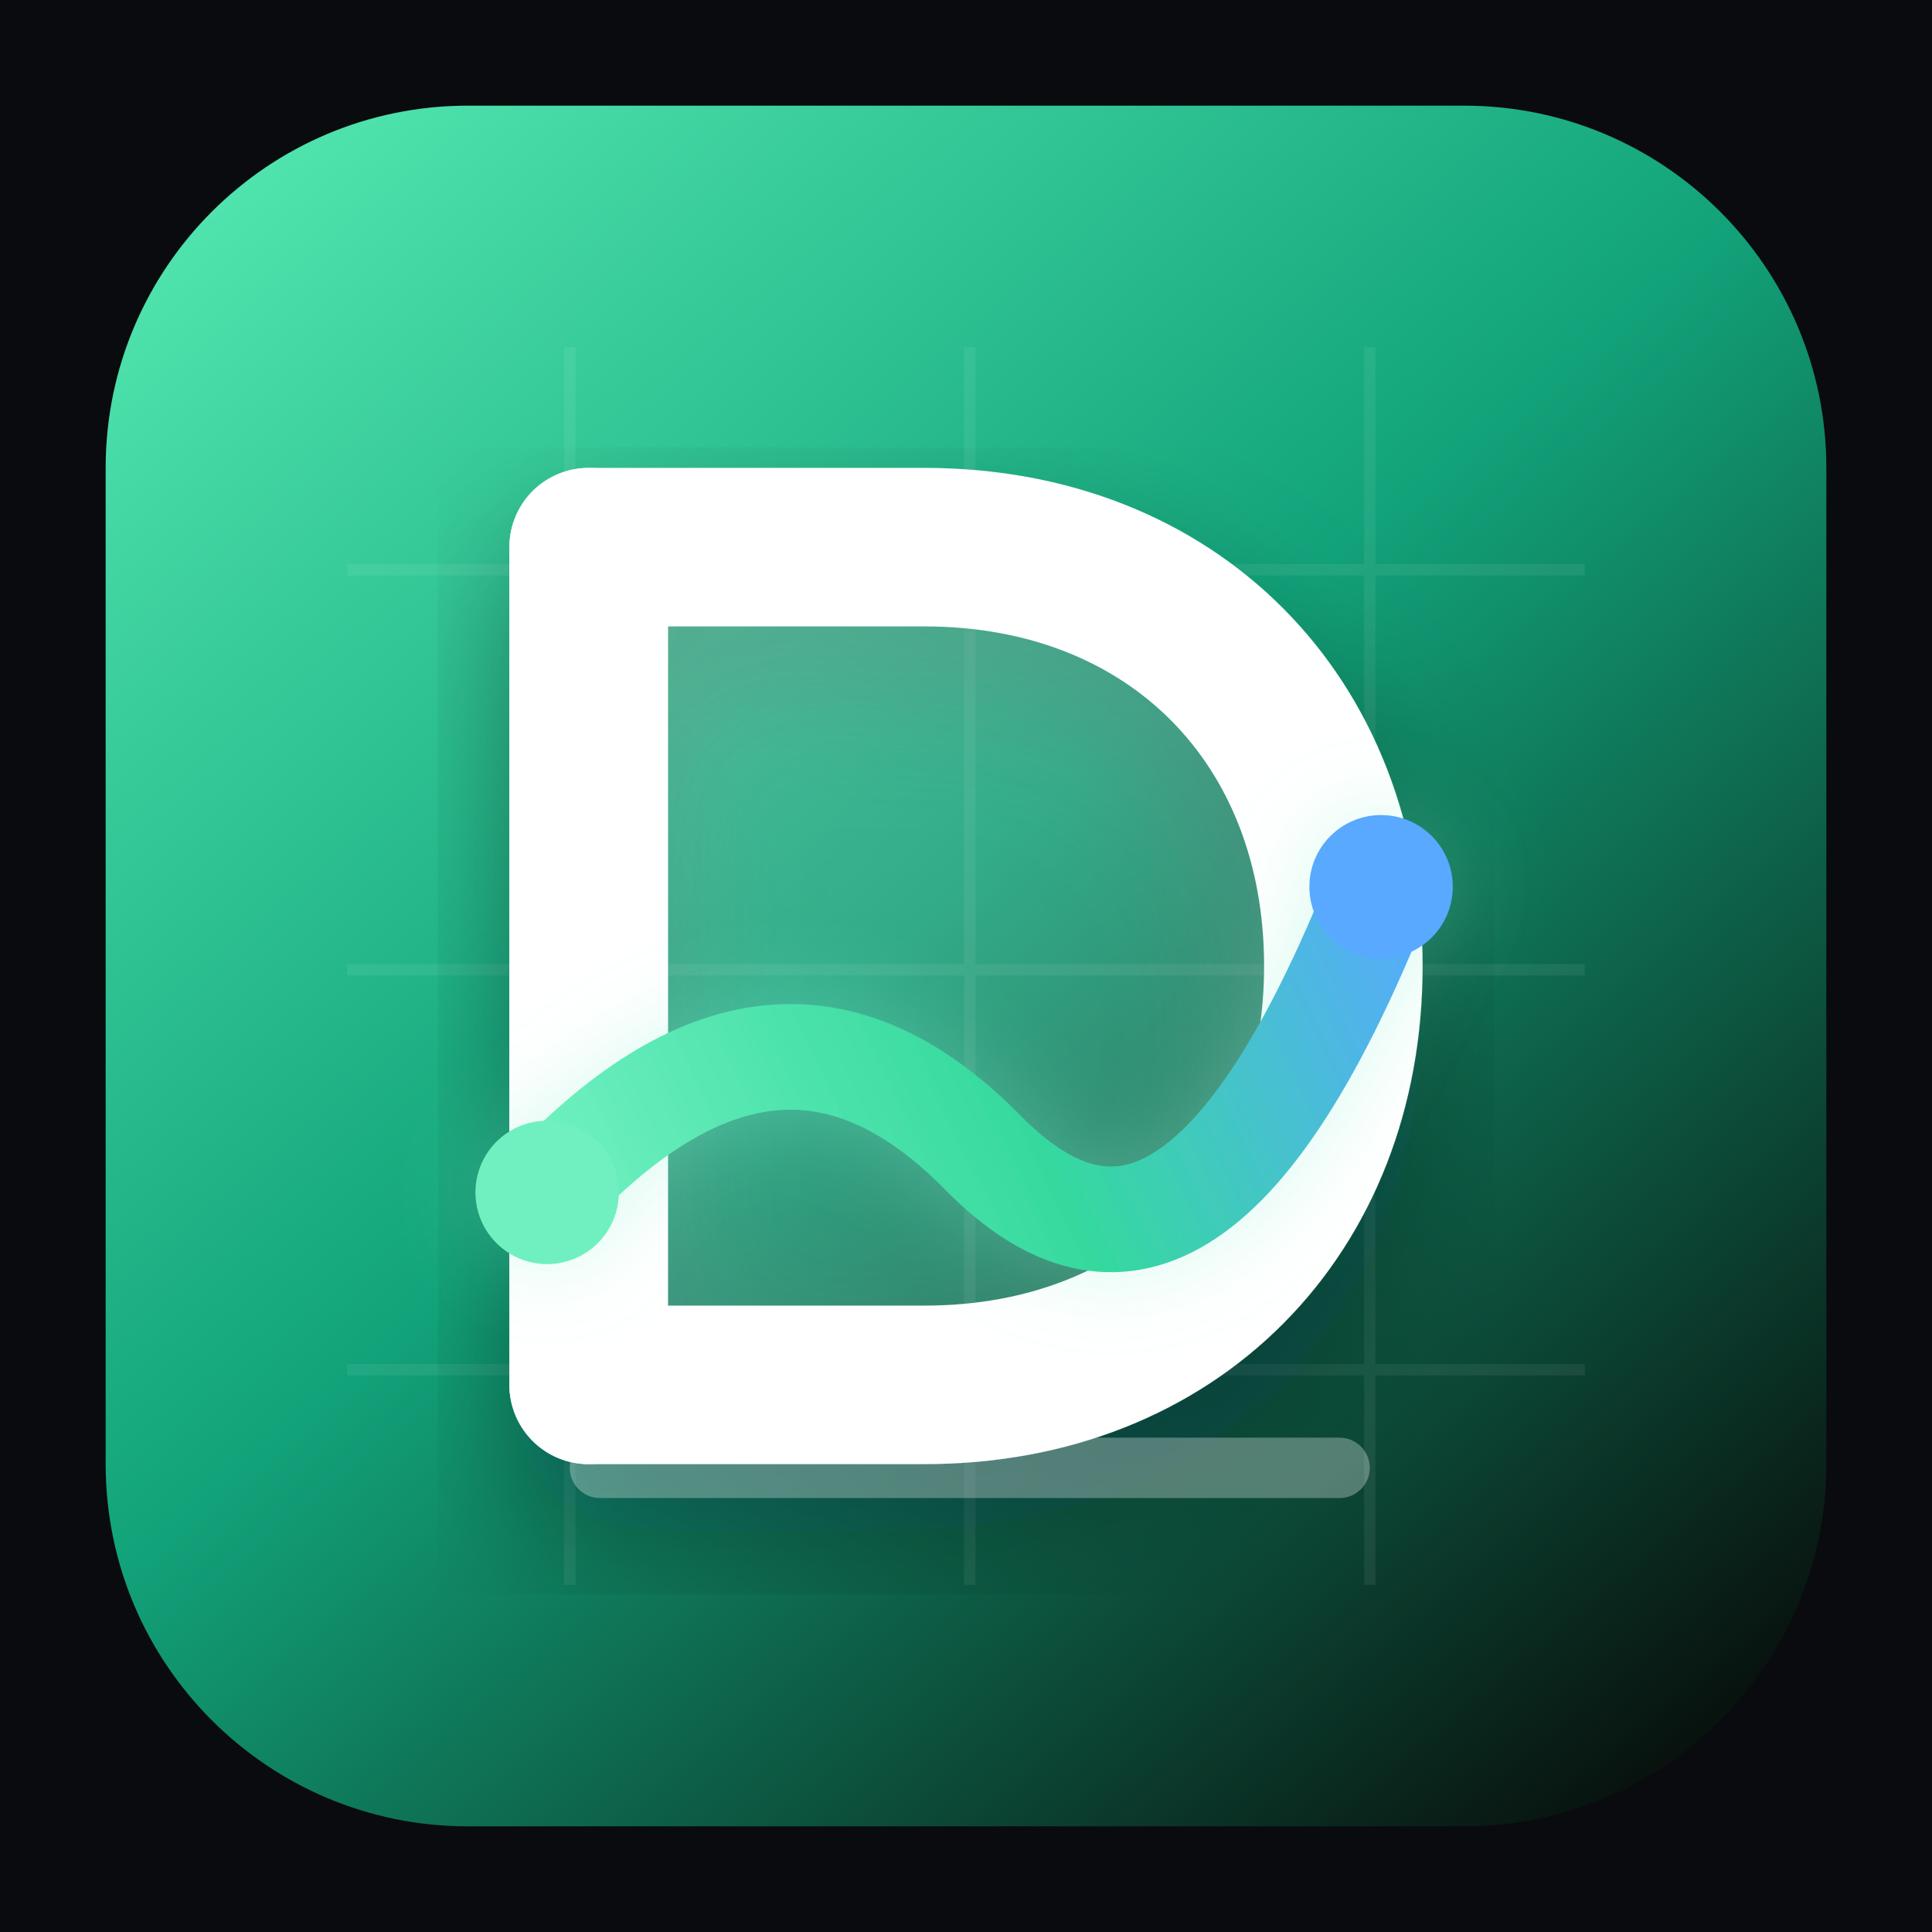
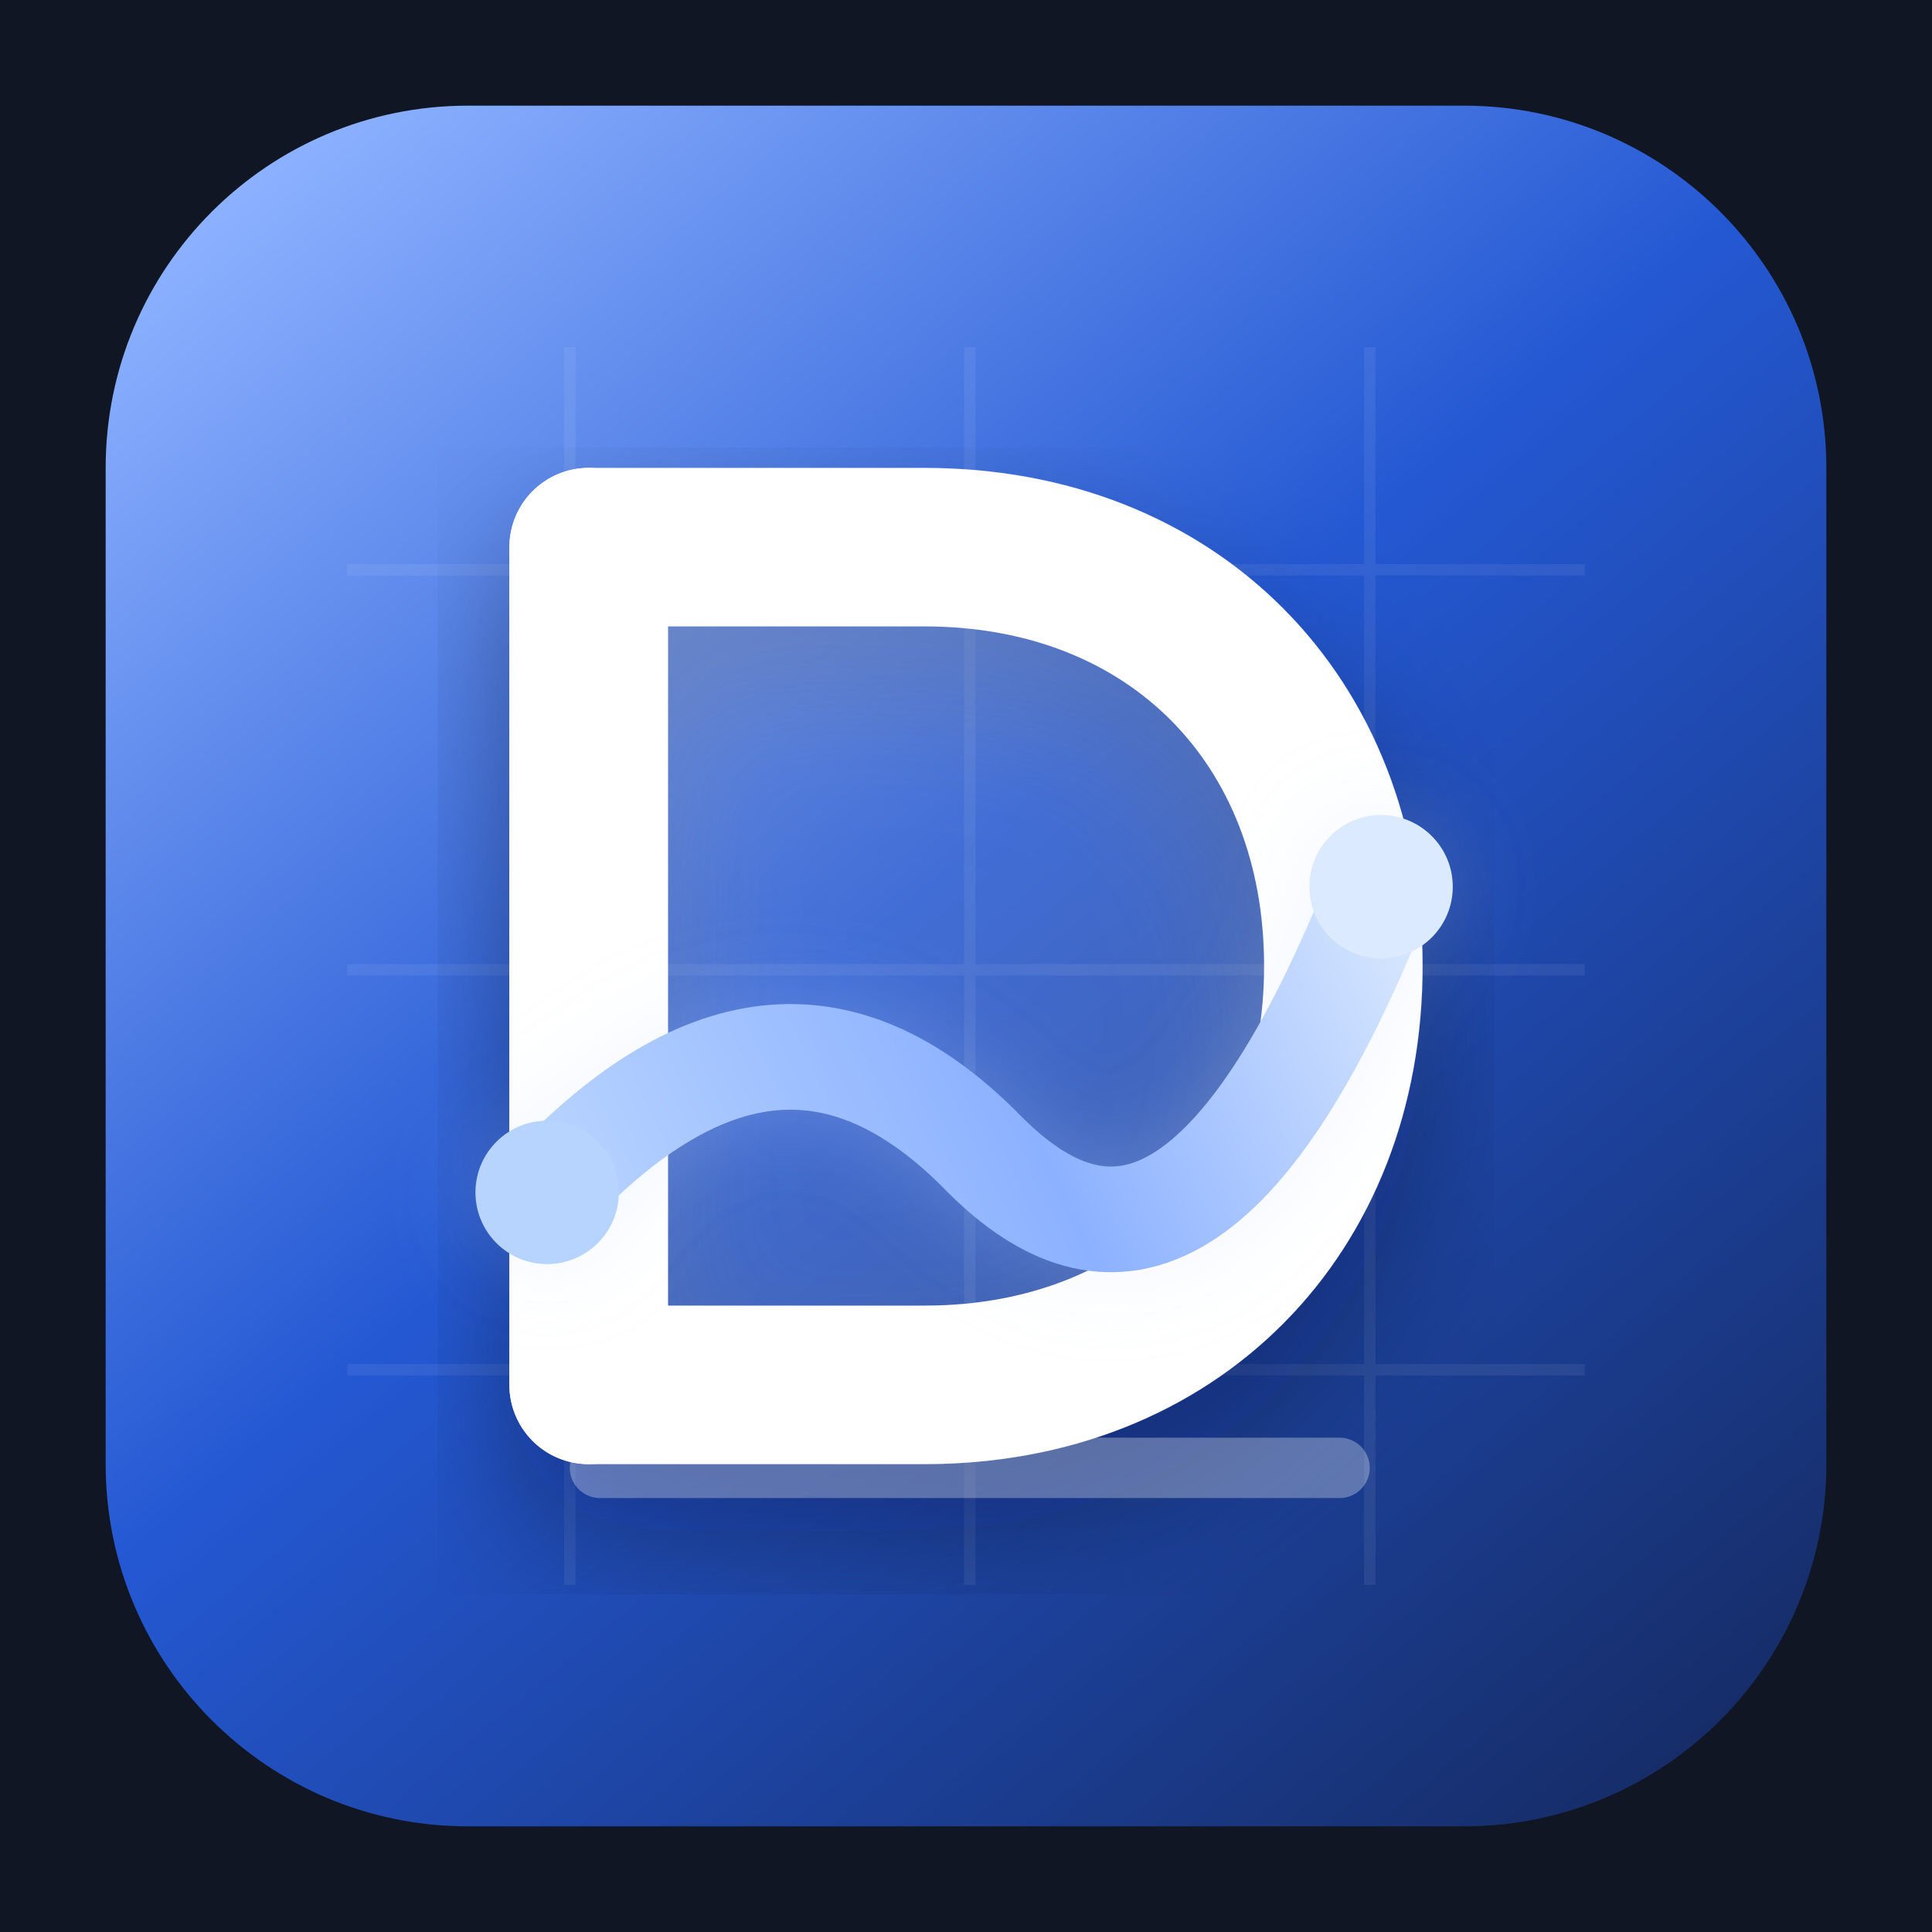
<svg xmlns="http://www.w3.org/2000/svg" viewBox="0 0 512 512" role="img" aria-label="Denge">
  <defs>
    <linearGradient id="bg" x1="72" y1="42" x2="434" y2="476" gradientUnits="userSpaceOnUse">
-       <stop stop-color="#4fe3ad" />
-       <stop offset=".46" stop-color="#12a37a" />
-       <stop offset="1" stop-color="#08110d" />
+       <stop stop-color="#8cb1ff" />
+       <stop offset=".46" stop-color="#2458d3" />
+       <stop offset="1" stop-color="#162d69" />
    </linearGradient>
    <linearGradient id="flow" x1="150" y1="317" x2="366" y2="215" gradientUnits="userSpaceOnUse">
-       <stop stop-color="#6ff0c0" />
-       <stop offset=".5" stop-color="#35d99e" />
-       <stop offset="1" stop-color="#58a9ff" />
+       <stop stop-color="#b7d3ff" />
+       <stop offset=".5" stop-color="#8cb1ff" />
+       <stop offset="1" stop-color="#dbeafe" />
    </linearGradient>
    <filter id="shadow" x="-20%" y="-20%" width="140%" height="145%">
      <feDropShadow dx="0" dy="18" stdDeviation="18" flood-color="#050816" flood-opacity=".34" />
    </filter>
    <filter id="softGlow" x="-30%" y="-30%" width="160%" height="160%">
      <feGaussianBlur stdDeviation="12" result="blur" />
-       <feColorMatrix in="blur" type="matrix" values="0 0 0 0 0.24 0 0 0 0 0.88 0 0 0 0 0.63 0 0 0 .32 0" />
+       <feColorMatrix in="blur" type="matrix" values="0 0 0 0 0.55 0 0 0 0 0.69 0 0 0 0 1 0 0 0 .24 0" />
      <feBlend in="SourceGraphic" />
    </filter>
  </defs>
-   <rect width="512" height="512" fill="#0a0b0f" />
+   <rect width="512" height="512" fill="#101623" />
  <rect x="28" y="28" width="456" height="456" rx="96" fill="url(#bg)" />
  <path d="M92 151h328M92 257h328M92 363h328M151 92v328M257 92v328M363 92v328" stroke="#ffffff" stroke-opacity=".07" stroke-width="3" />
  <g filter="url(#shadow)">
    <path d="M156 145v222h89c66 0 111-46 111-111s-45-111-111-111h-89Z" fill="#ffffff" fill-opacity=".12" />
    <path d="M156 145v222h89c66 0 111-46 111-111s-45-111-111-111h-89Z" fill="none" stroke="#ffffff" stroke-width="42" stroke-linecap="round" stroke-linejoin="round" />
    <path d="M156 145v222" stroke="#ffffff" stroke-width="42" stroke-linecap="round" />
  </g>
  <g filter="url(#softGlow)">
    <path d="M145 316c42-45 80-47 116-10 32 32 67 25 105-71" fill="none" stroke="url(#flow)" stroke-width="28" stroke-linecap="round" stroke-linejoin="round" />
-     <circle cx="145" cy="316" r="19" fill="#6ff0c0" />
-     <circle cx="366" cy="235" r="19" fill="#58a9ff" />
+     <circle cx="145" cy="316" r="19" fill="#b7d3ff" />
+     <circle cx="366" cy="235" r="19" fill="#dbeafe" />
  </g>
  <path d="M159 389h196" stroke="#ffffff" stroke-opacity=".3" stroke-width="16" stroke-linecap="round" />
</svg>
